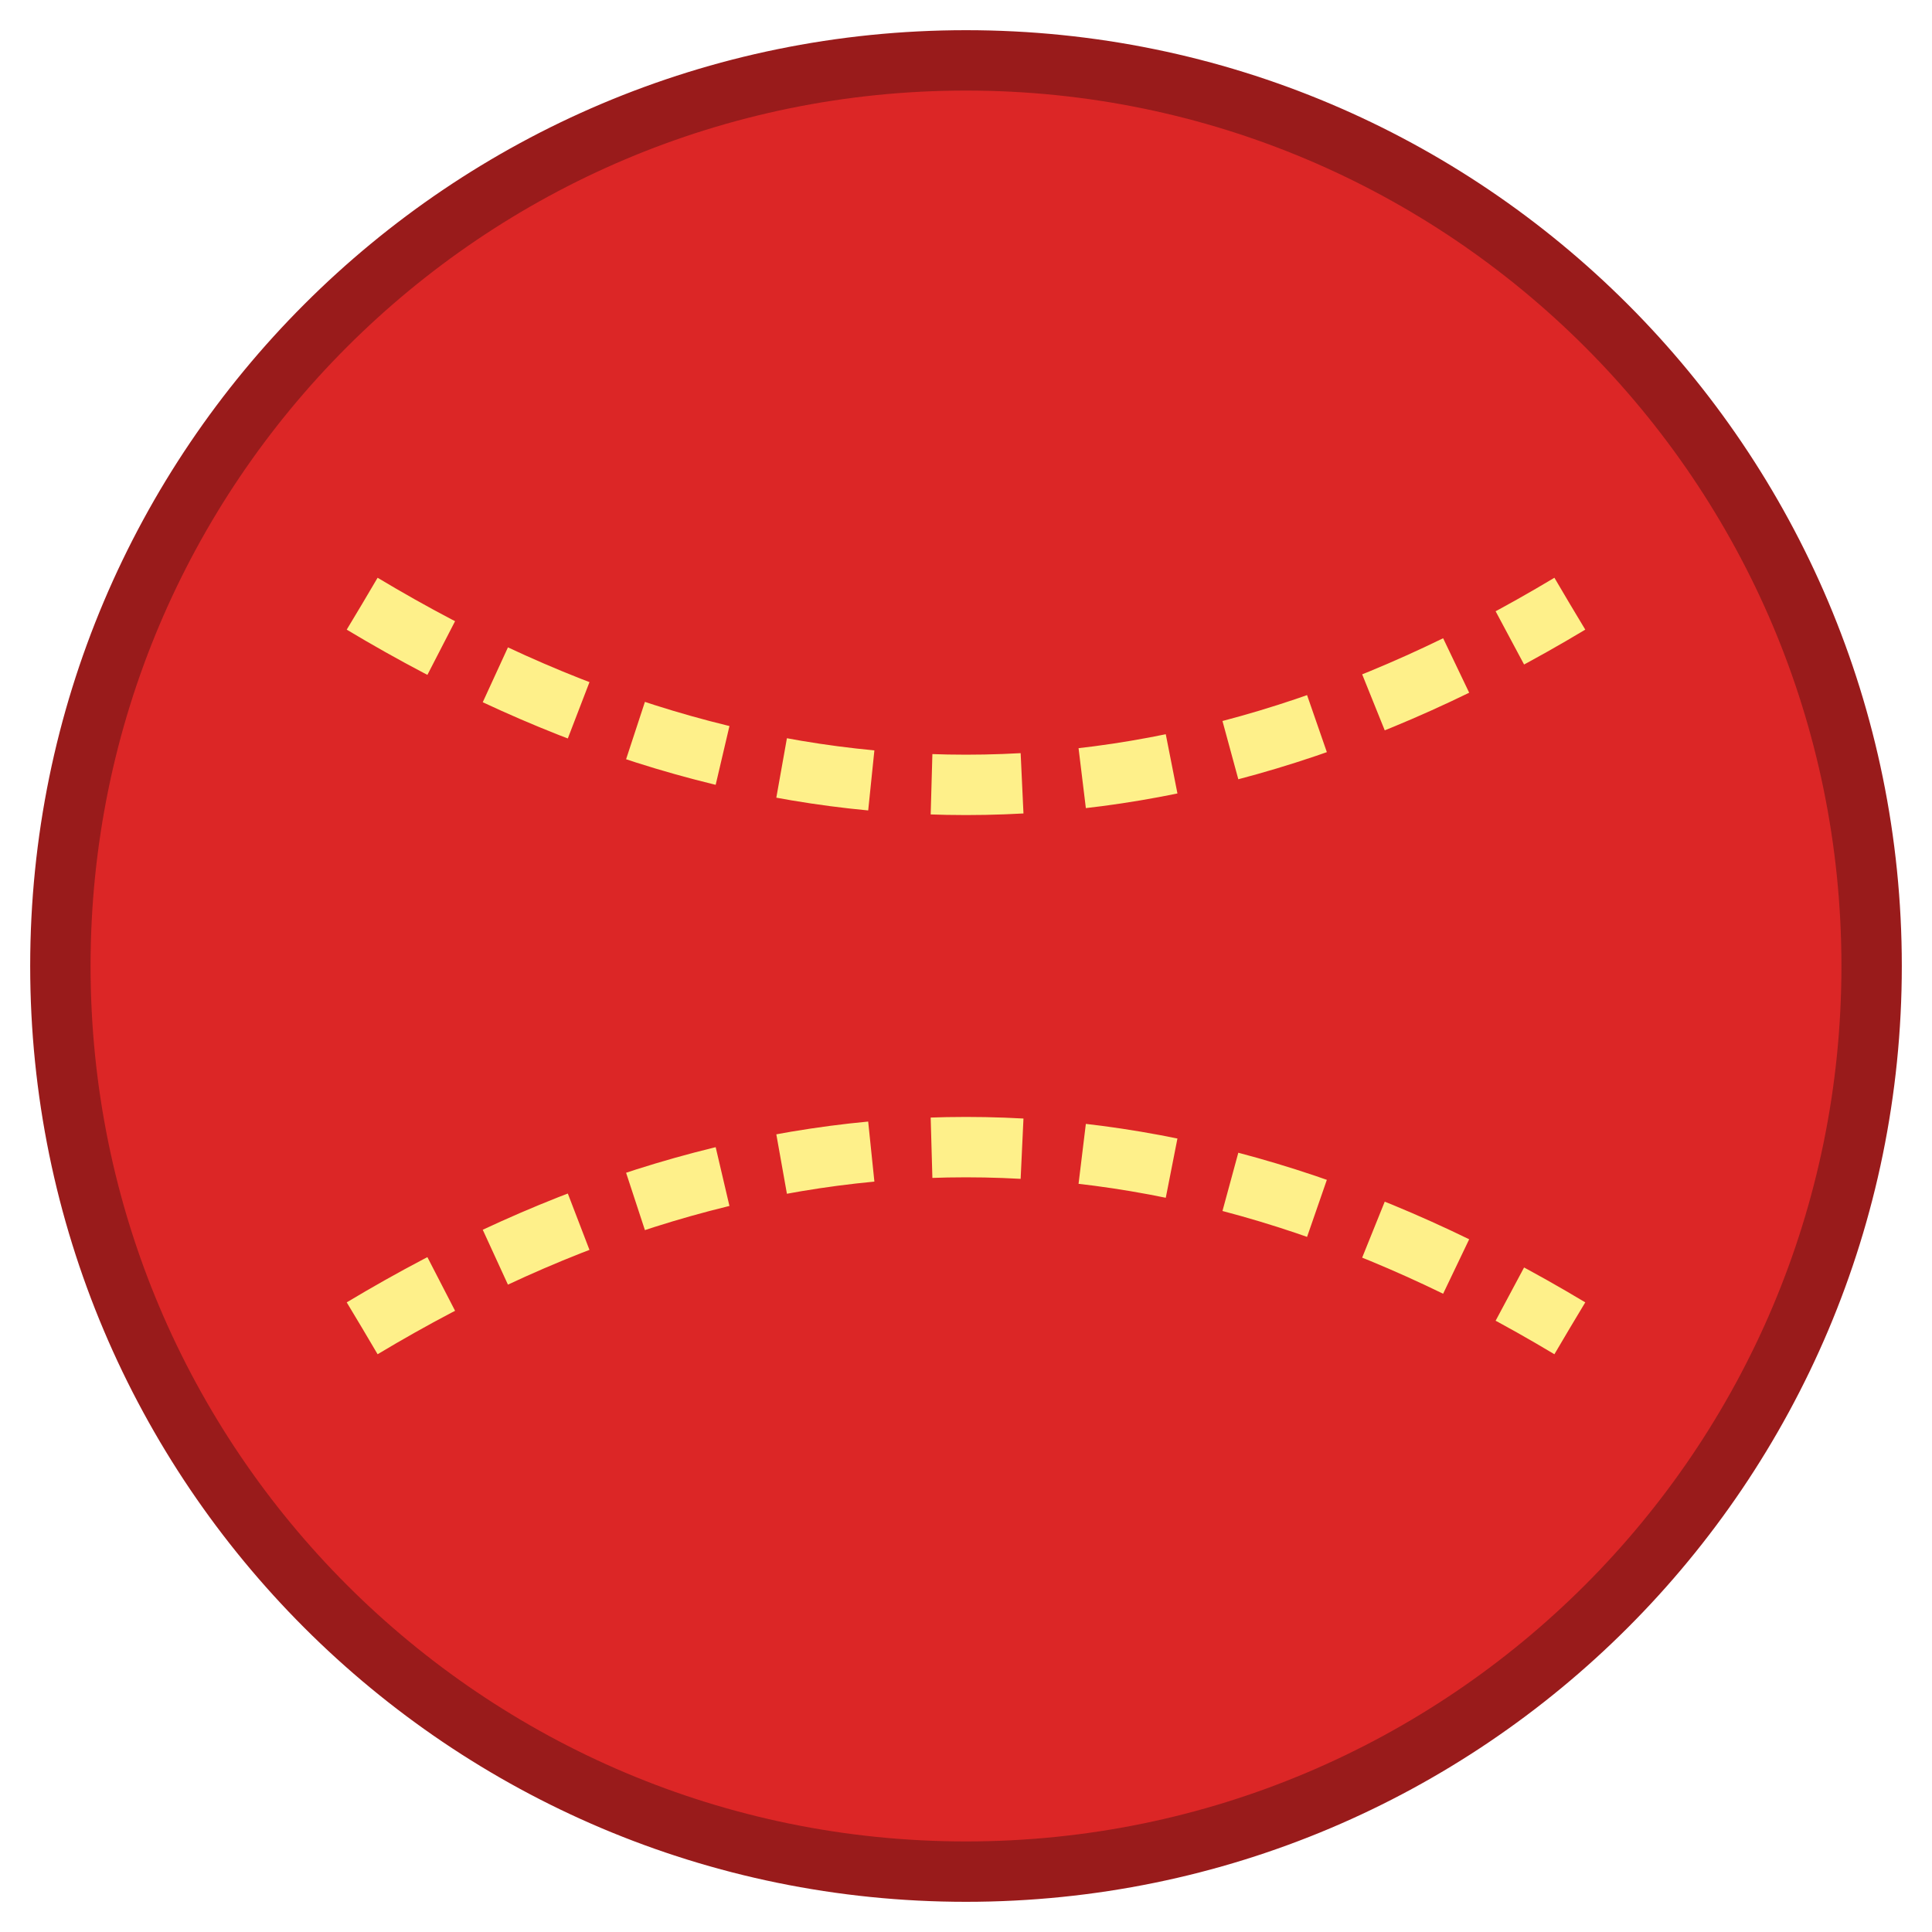
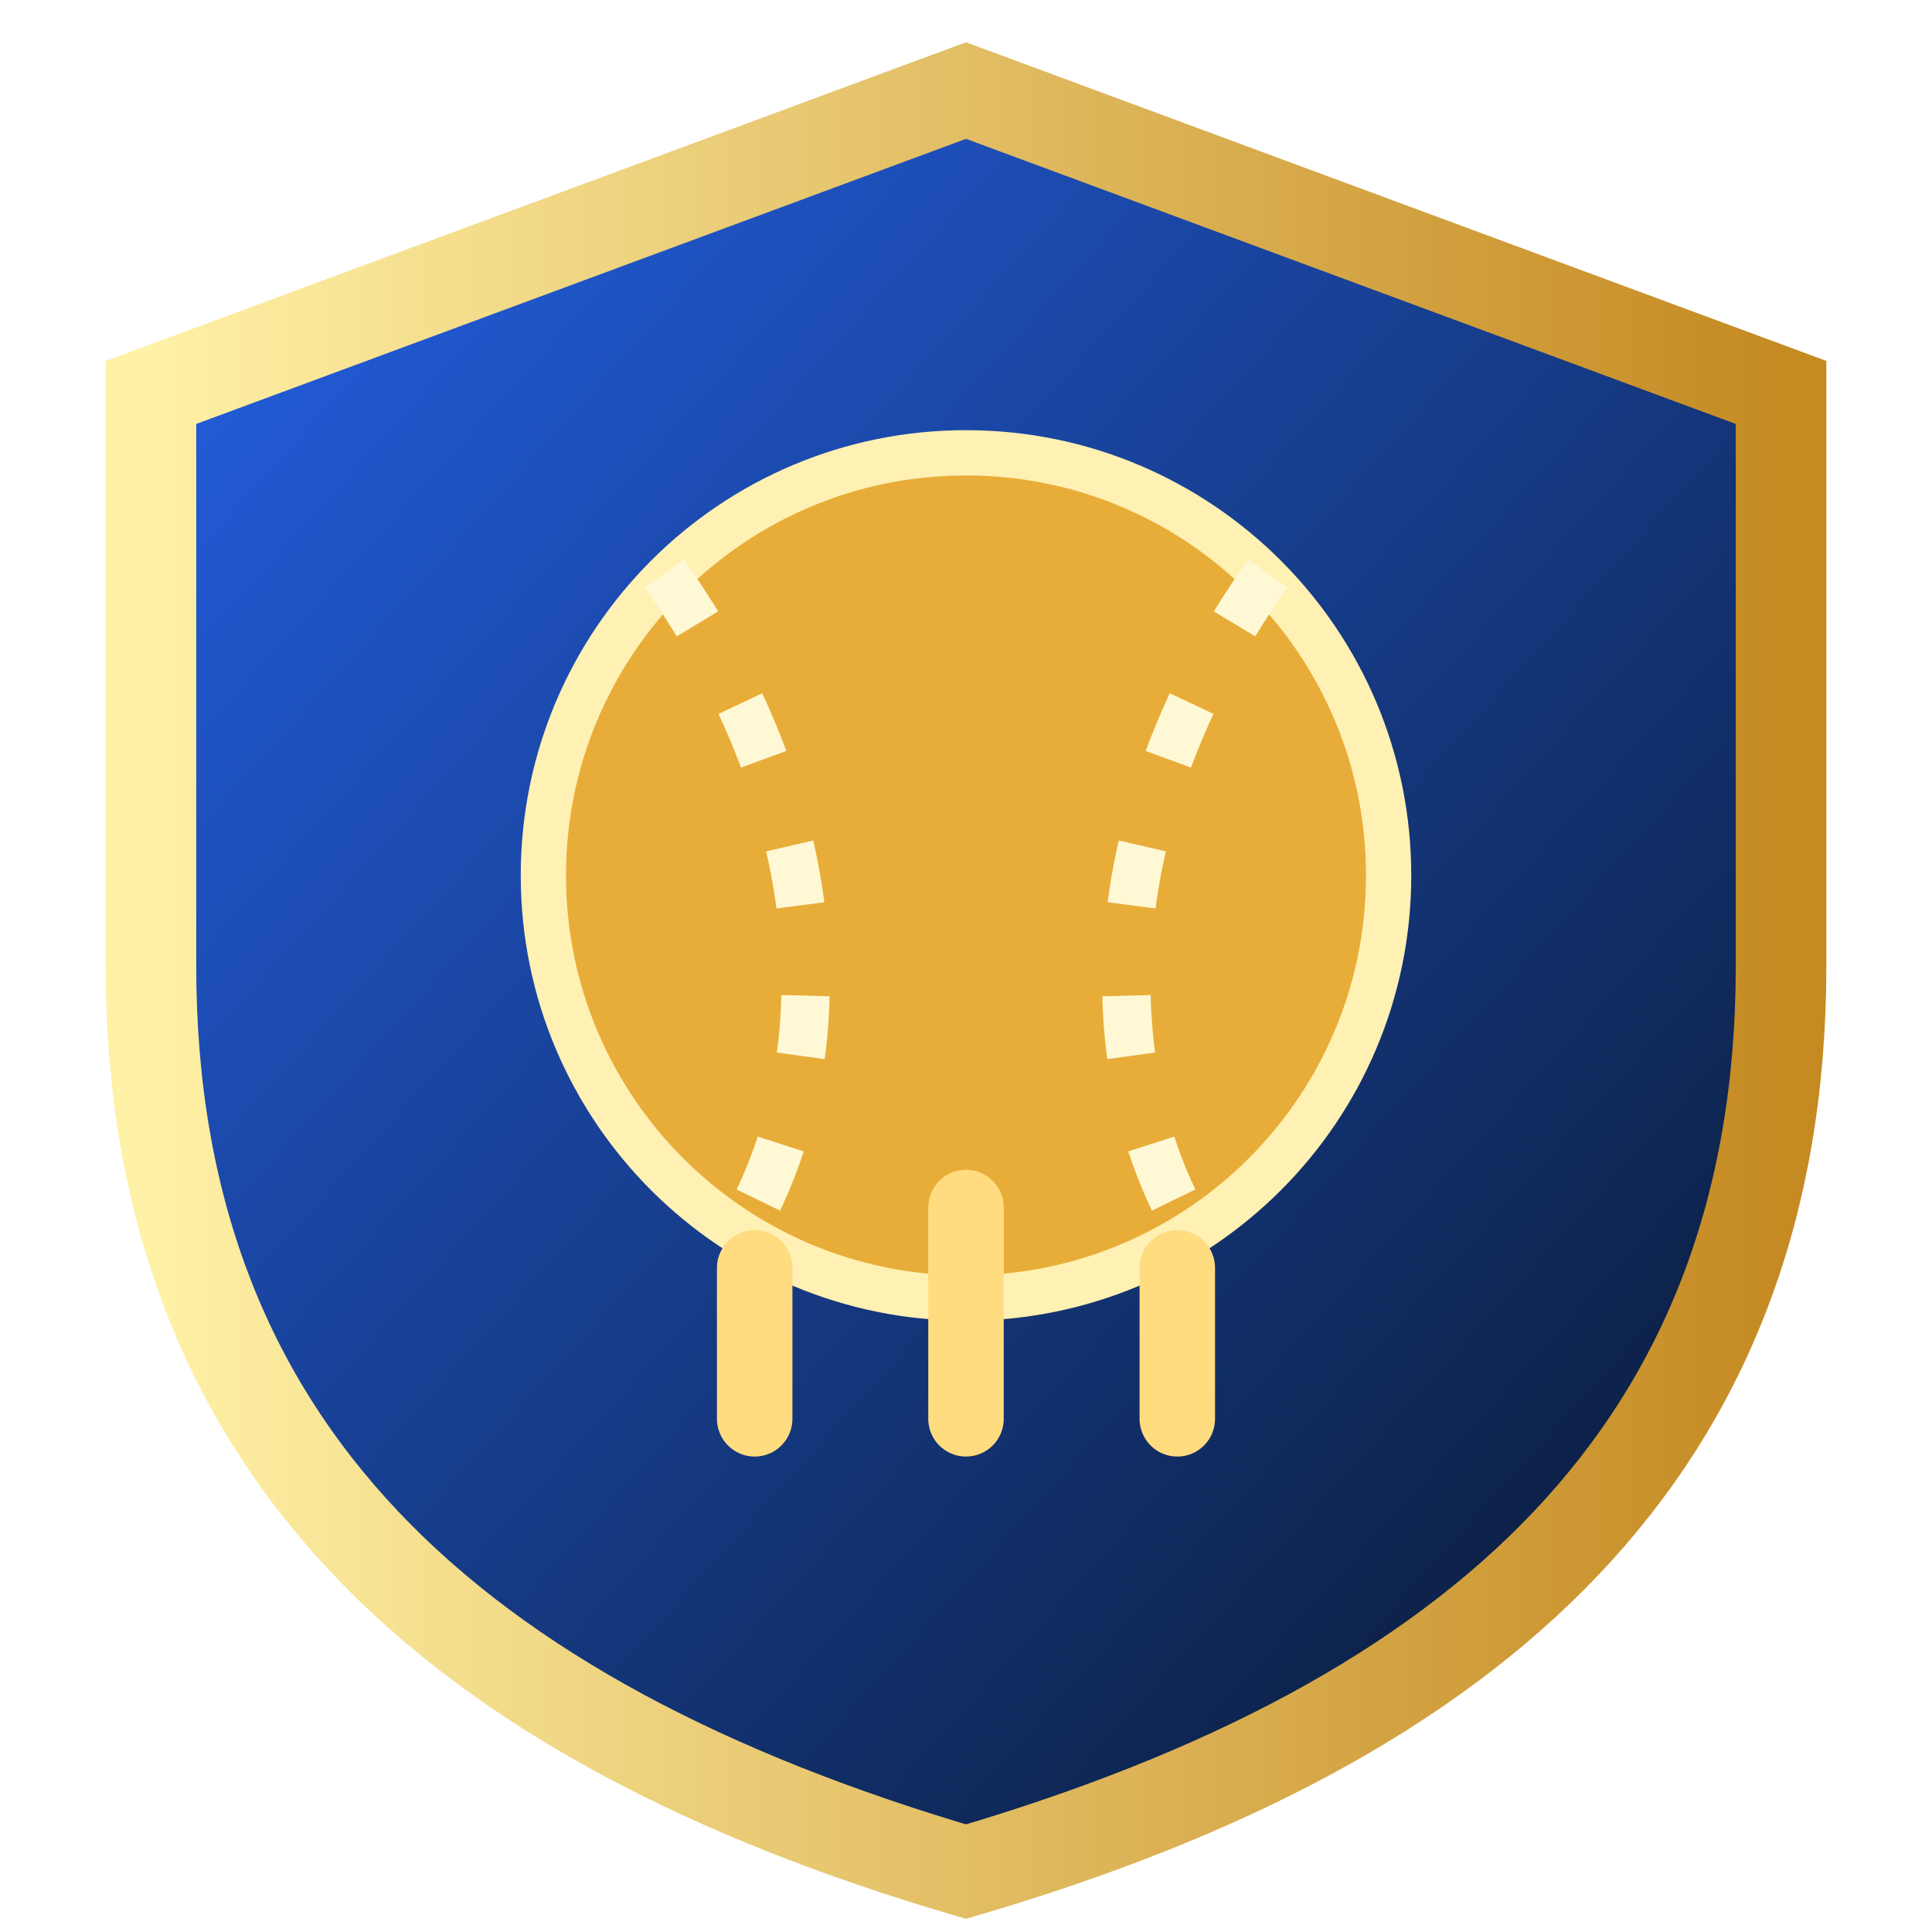
<svg xmlns="http://www.w3.org/2000/svg" viewBox="0 0 64 64">
-   <circle cx="32" cy="32" r="30" fill="#dc2626" />
-   <path d="M 12 20 Q 32 32 52 20" stroke="#fef08a" stroke-width="2" stroke-dasharray="3,2" fill="none" />
-   <path d="M 12 44 Q 32 32 52 44" stroke="#fef08a" stroke-width="2" stroke-dasharray="3,2" fill="none" />
-   <circle cx="32" cy="32" r="30" fill="none" stroke="#991b1b" stroke-width="2" />
+   <defs>
+     <linearGradient id="g" x1="0" y1="0" x2="1" y2="1">
+       <stop stop-color="#2563eb" />
+       <stop offset="1" stop-color="#071426" />
+     </linearGradient>
+     <linearGradient id="y">
+       <stop stop-color="#fff1a6" />
+       <stop offset="1" stop-color="#c58a22" />
+     </linearGradient>
+   </defs>
+   <path d="M32 3 59 13v19c0 16-10 25-27 30C15 57 5 48 5 32V13z" fill="url(#g)" stroke="url(#y)" stroke-width="3" />
+   <circle cx="32" cy="29" r="14" fill="#e8ad38" stroke="#fff0b3" stroke-width="1.5" />
+   <path d="M22 19c5 7 6 15 3 21M42 19c-5 7-6 15-3 21" fill="none" stroke="#fff8d5" stroke-width="1.6" stroke-dasharray="2 3" />
+   <path d="M25 47v-5M32 47v-7M39 47v-5" stroke="#ffdc80" stroke-width="2.5" stroke-linecap="round" />
</svg>
